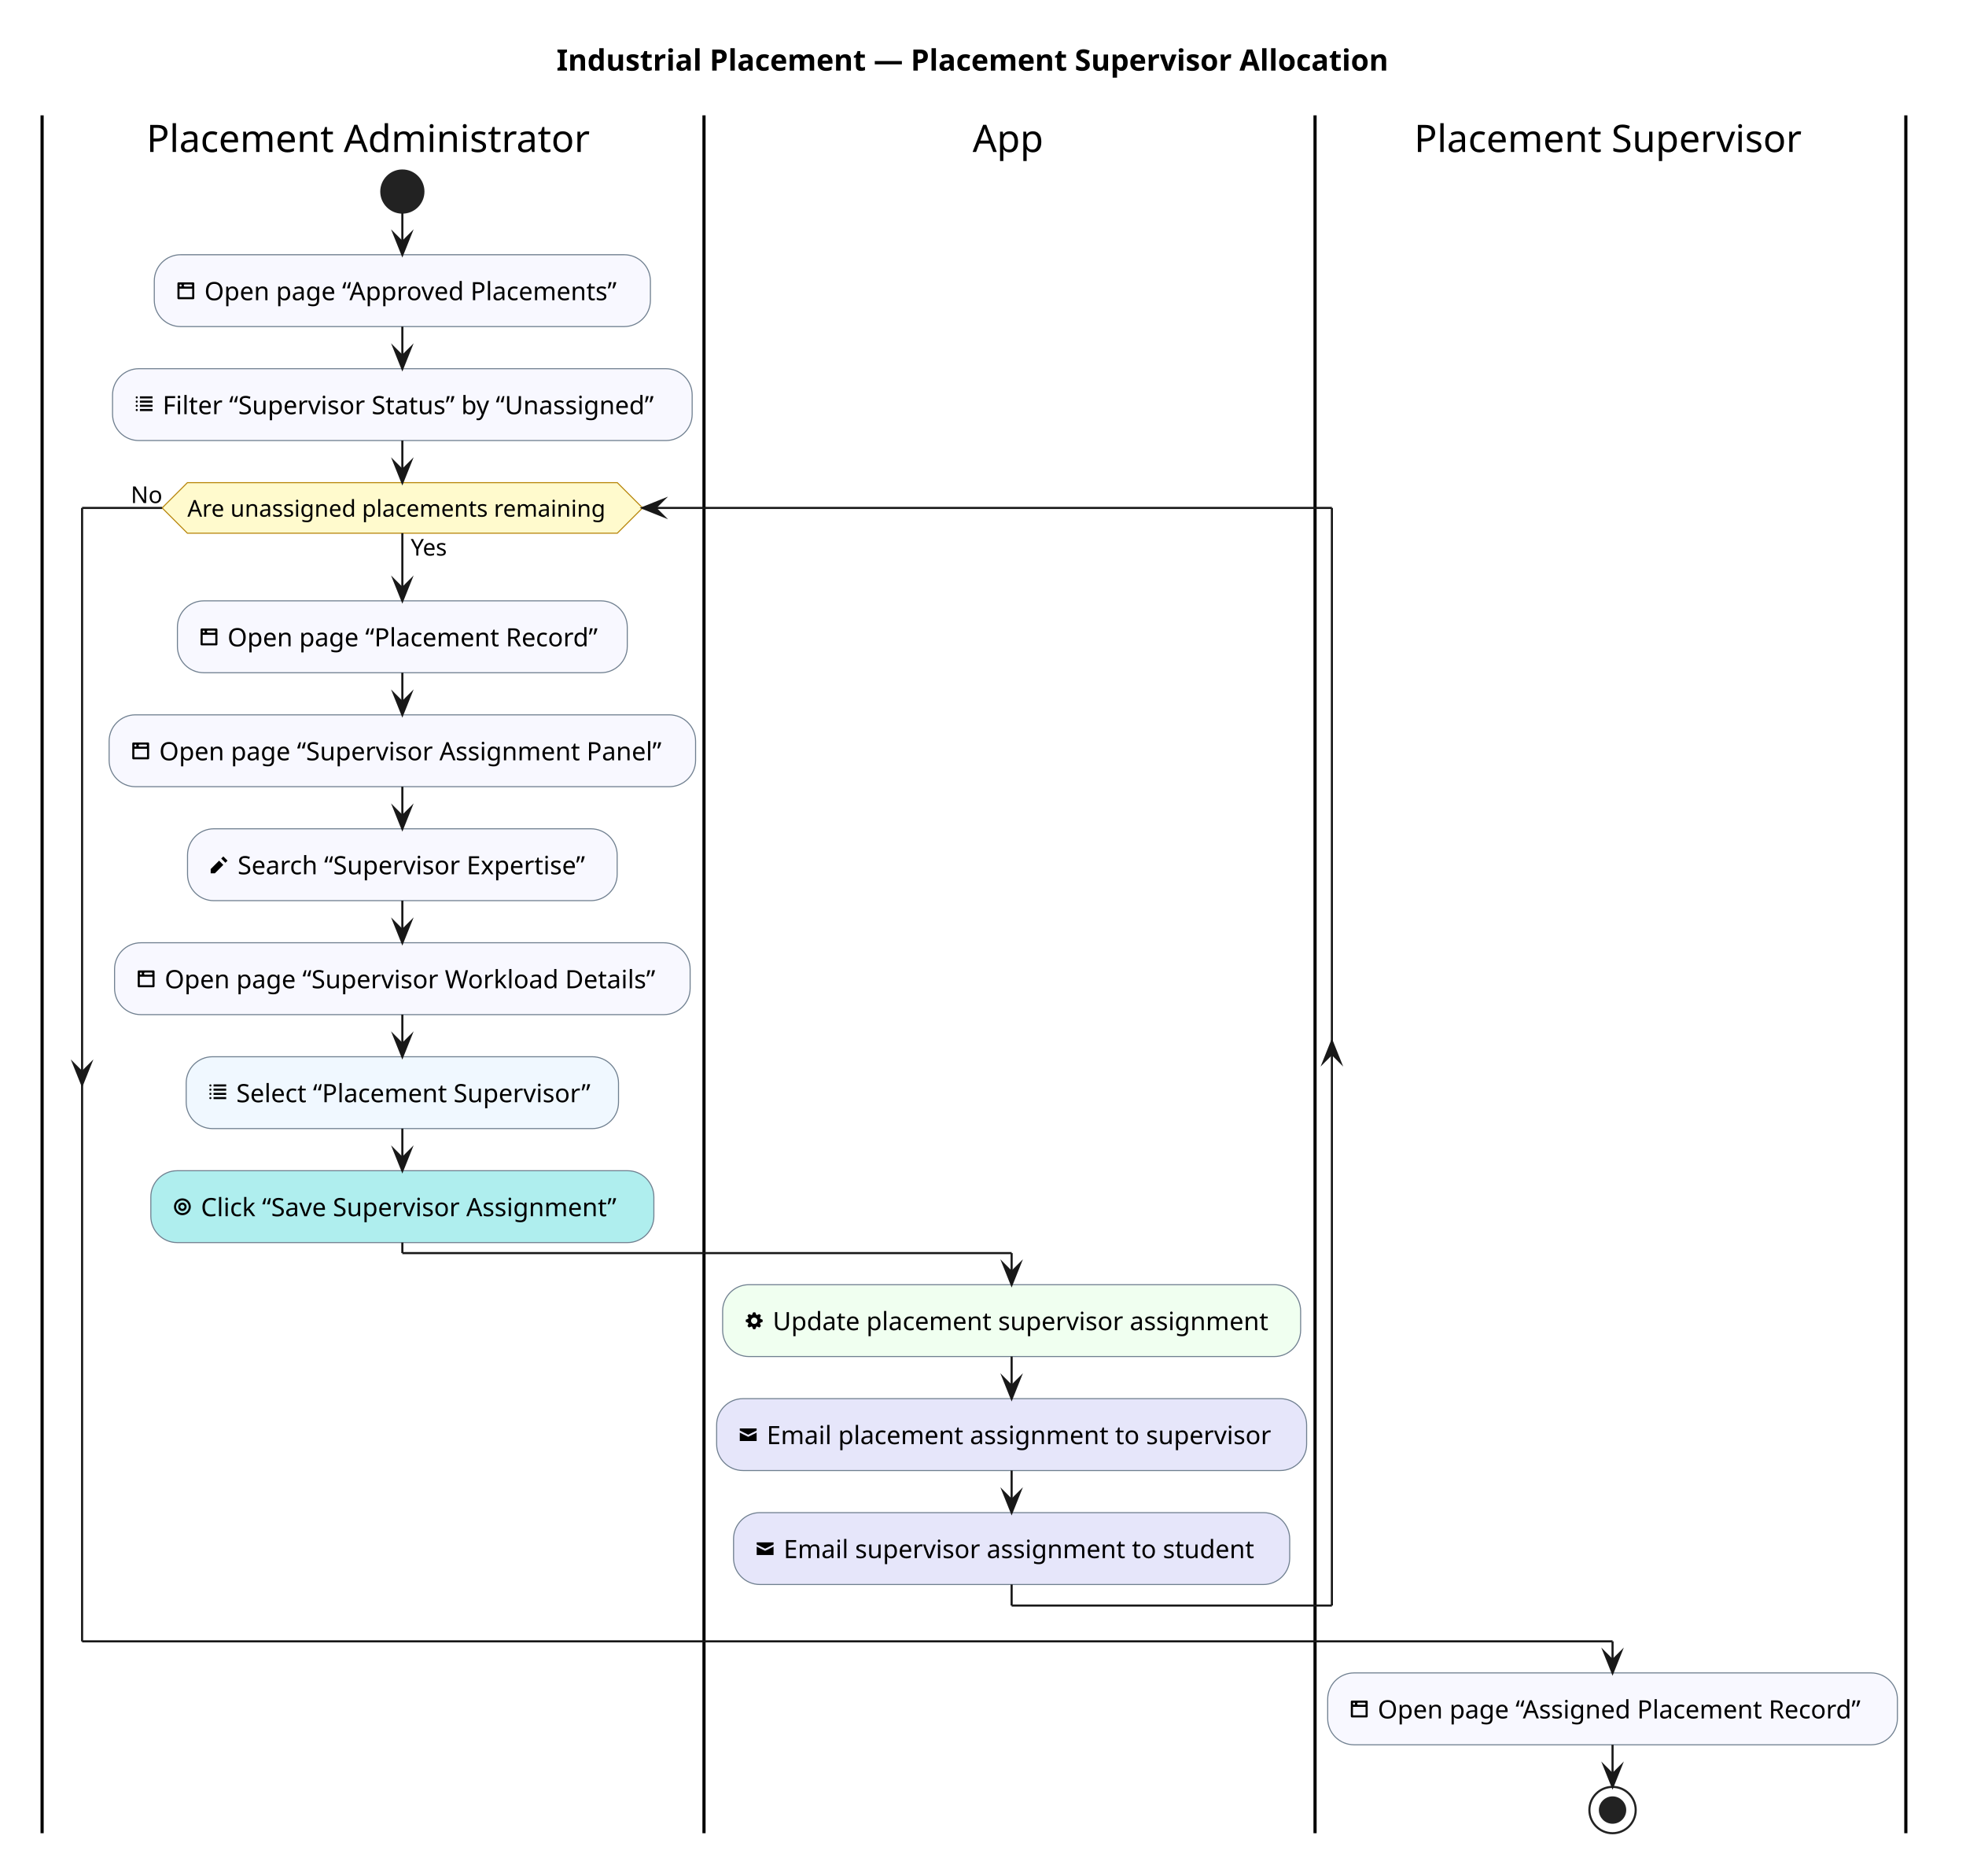
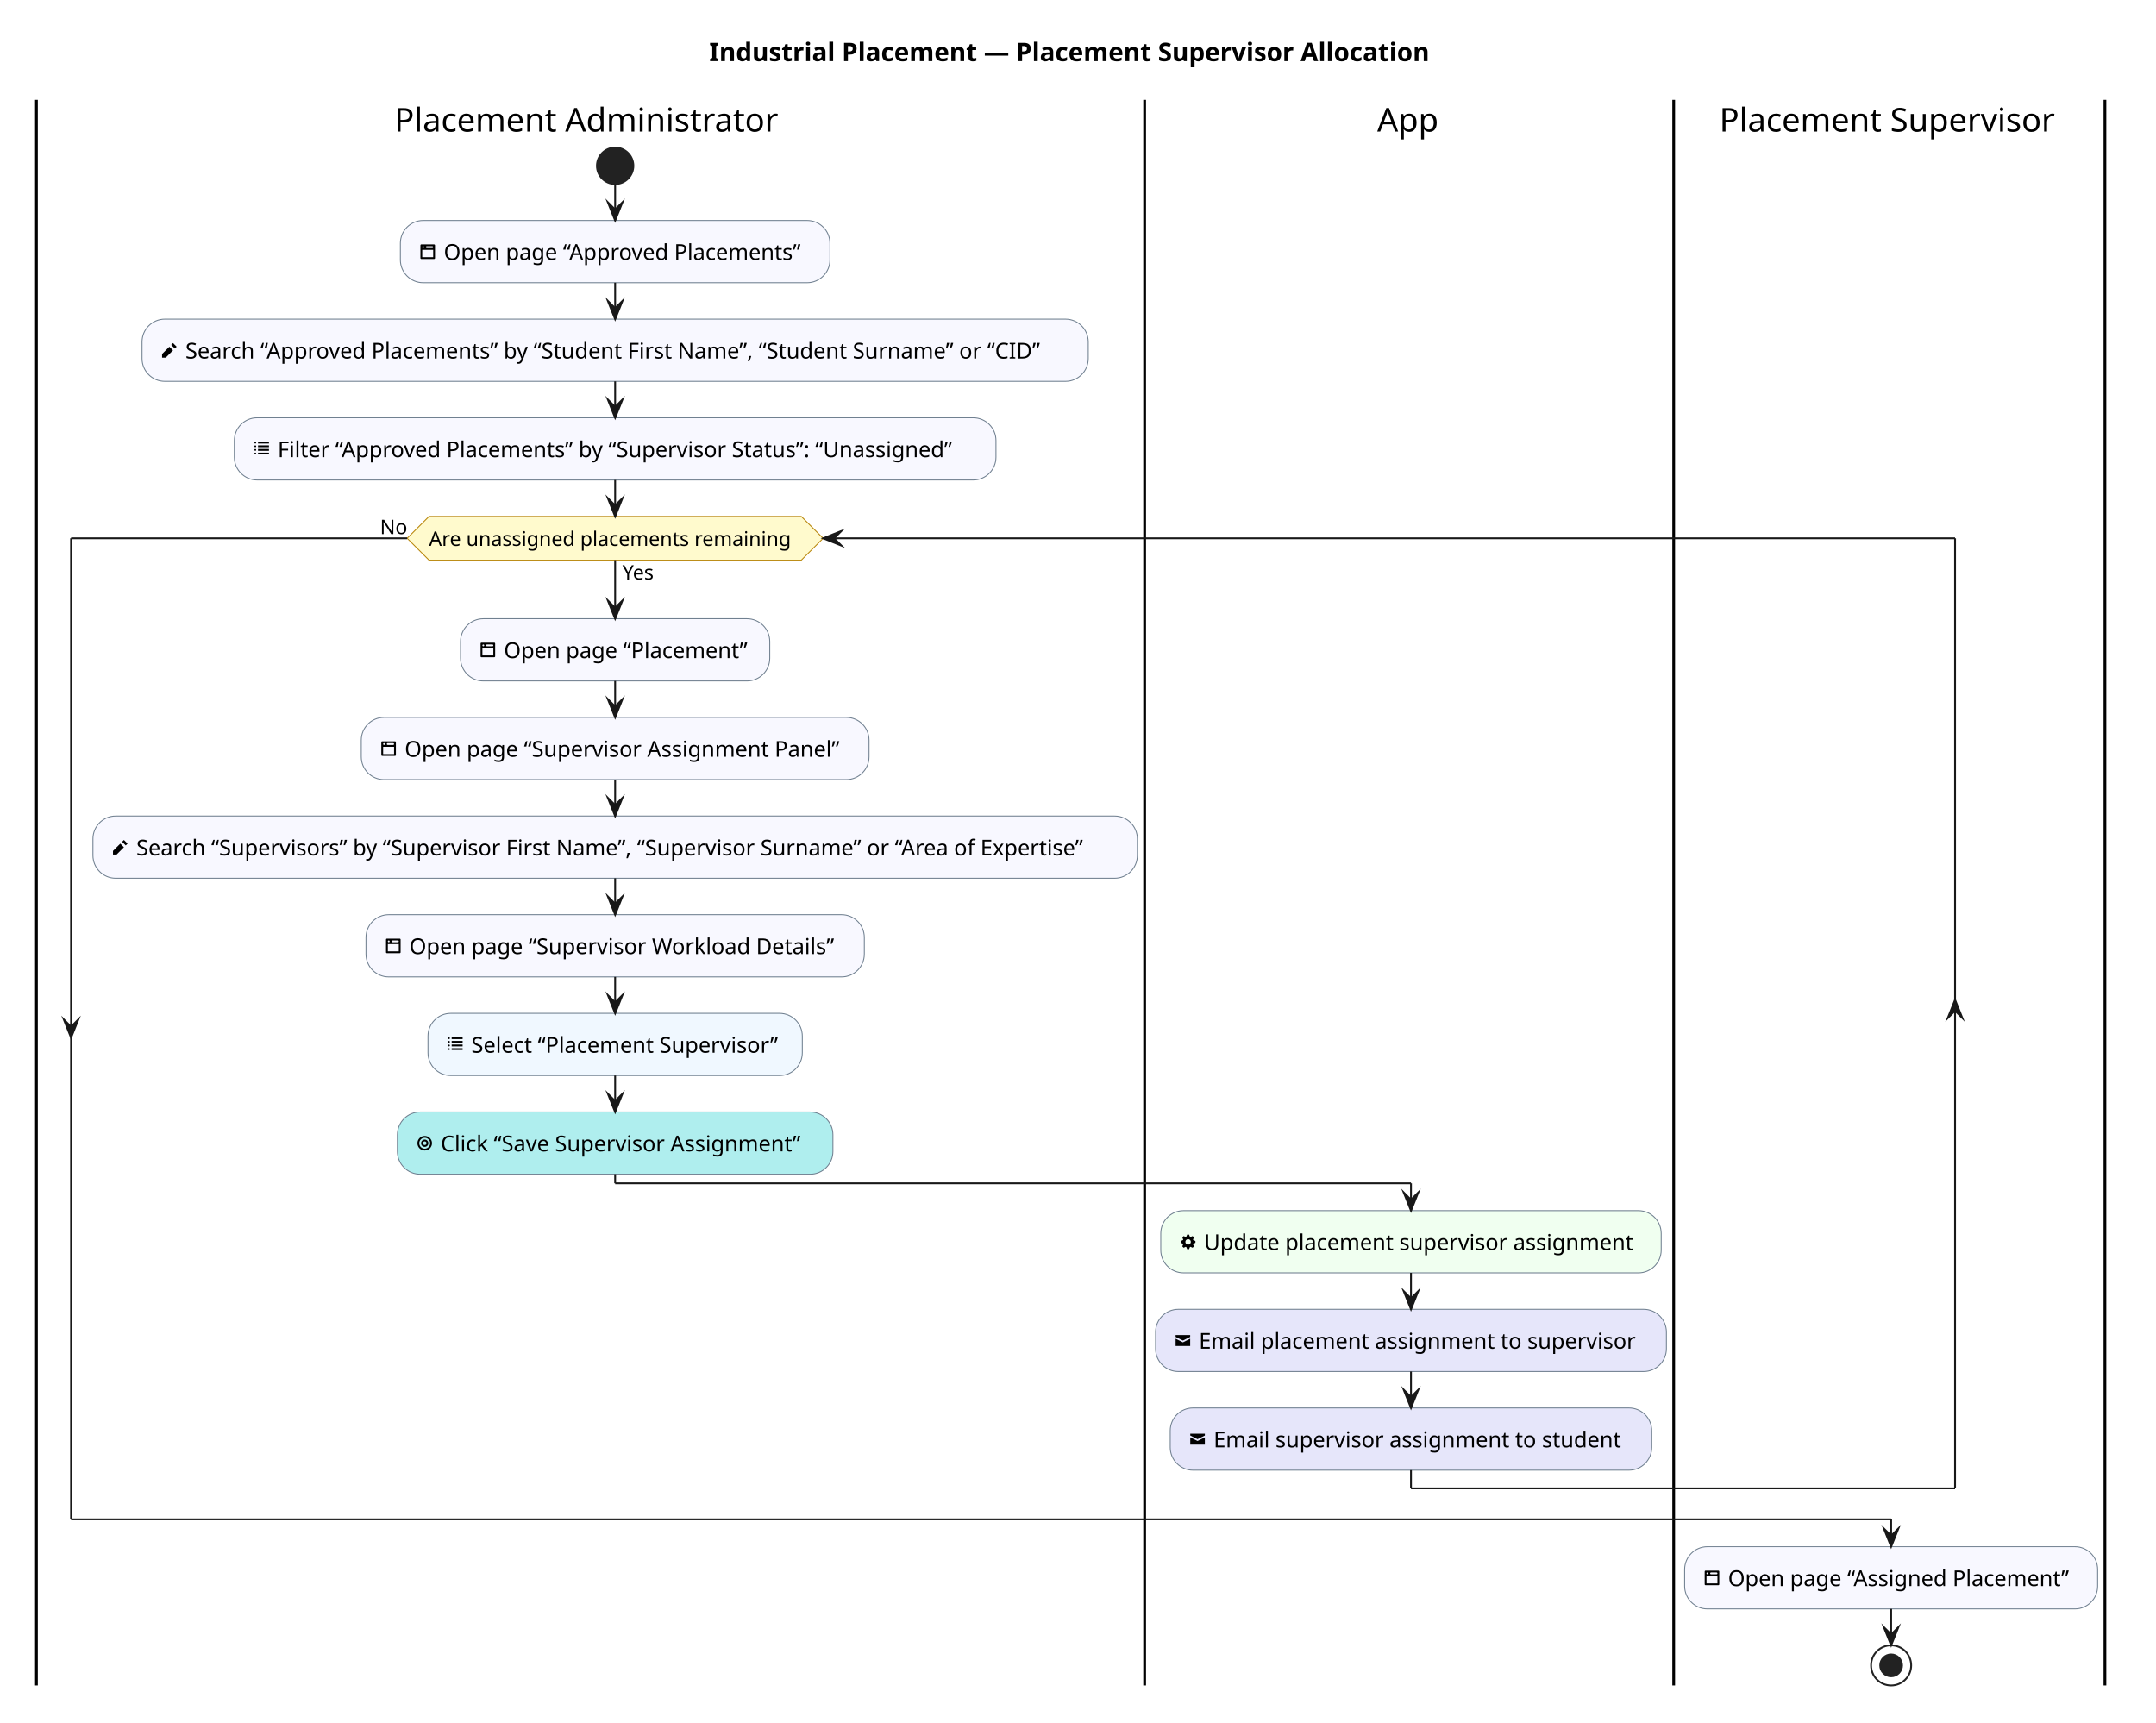
- <svg xmlns="http://www.w3.org/2000/svg" contentStyleType="text/css" data-diagram-type="ACTIVITY" height="891px" preserveAspectRatio="none" style="width:934px;height:891px;background:#FFFFFF;" version="1.1" viewBox="0 0 934 891" width="934px" zoomAndPan="magnify">
+ <svg xmlns="http://www.w3.org/2000/svg" contentStyleType="text/css" data-diagram-type="ACTIVITY" height="945px" preserveAspectRatio="none" style="width:1183px;height:945px;background:#FFFFFF;" version="1.1" viewBox="0 0 1183 945" width="1183px" zoomAndPan="magnify">
  <defs />
  <g>
    <g class="title" data-source-line="2">
-       <text fill="#000000" font-family="sans-serif" font-size="14" font-weight="700" lengthAdjust="spacing" textLength="403.525" x="264.37" y="33.535">Industrial Placement — Placement Supervisor Allocation</text>
+       <text fill="#000000" font-family="sans-serif" font-size="14" font-weight="700" lengthAdjust="spacing" textLength="403.525" x="389.149" y="33.535">Industrial Placement — Placement Supervisor Allocation</text>
    </g>
-     <rect fill="none" height="21.199" style="stroke:none;stroke-width:1;" width="887.265" x="20" y="54.785" />
-     <ellipse cx="191.148" cy="90.984" fill="#222222" rx="10" ry="10" style="stroke:#222222;stroke-width:1;" />
-     <rect fill="#F8F8FF" height="34.133" rx="12.5" ry="12.5" style="stroke:#708090;stroke-width:0.5;" width="235.699" x="73.298" y="120.984" />
-     <path d="M84.638,134.117 A0.5,0.5 0 0 0 84.298,134.617 L84.298,141.617 A0.5,0.5 0 0 0 84.798,142.117 L91.798,142.117 A0.5,0.5 0 0 0 92.298,141.617 L92.298,134.617 A0.5,0.5 0 0 0 91.798,134.117 L84.798,134.117 A0.5,0.5 0 0 0 84.708,134.117 A0.5,0.5 0 0 0 84.648,134.117 M85.798,135.117 C86.078,135.117 86.298,135.337 86.298,135.617 C86.298,135.897 86.078,136.117 85.798,136.117 C85.518,136.117 85.298,135.897 85.298,135.617 C85.298,135.337 85.518,135.117 85.798,135.117 M87.798,135.117 L90.798,135.117 C91.078,135.117 91.298,135.337 91.298,135.617 C91.298,135.897 91.078,136.117 90.798,136.117 L87.798,136.117 C87.518,136.117 87.298,135.897 87.298,135.617 C87.298,135.337 87.518,135.117 87.798,135.117 M85.298,137.117 L91.298,137.117 L91.298,141.117 L85.298,141.117 L85.298,137.117" fill="#000000" />
-     <text fill="#000000" font-family="sans-serif" font-size="12" lengthAdjust="spacing" textLength="201.902" x="97.095" y="142.586">Open page “Approved Placements”</text>
-     <rect fill="#F8F8FF" height="34.133" rx="12.5" ry="12.5" style="stroke:#708090;stroke-width:0.5;" width="275.367" x="53.464" y="175.117" />
-     <path d="M64.964,188.25 C64.684,188.25 64.464,188.47 64.464,188.75 C64.464,189.03 64.684,189.25 64.964,189.25 C65.244,189.25 65.464,189.03 65.464,188.75 C65.464,188.47 65.244,188.25 64.964,188.25 M66.464,188.25 L66.464,189.25 L72.464,189.25 L72.464,188.25 L66.464,188.25 M64.964,190.25 C64.684,190.25 64.464,190.47 64.464,190.75 C64.464,191.03 64.684,191.25 64.964,191.25 C65.244,191.25 65.464,191.03 65.464,190.75 C65.464,190.47 65.244,190.25 64.964,190.25 M66.464,190.25 L66.464,191.25 L72.464,191.25 L72.464,190.25 L66.464,190.25 M64.964,192.25 C64.684,192.25 64.464,192.47 64.464,192.75 C64.464,193.03 64.684,193.25 64.964,193.25 C65.244,193.25 65.464,193.03 65.464,192.75 C65.464,192.47 65.244,192.25 64.964,192.25 M66.464,192.25 L66.464,193.25 L72.464,193.25 L72.464,192.25 L66.464,192.25 M64.964,194.25 C64.684,194.25 64.464,194.47 64.464,194.75 C64.464,195.03 64.684,195.25 64.964,195.25 C65.244,195.25 65.464,195.03 65.464,194.75 C65.464,194.47 65.244,194.25 64.964,194.25 M66.464,194.25 L66.464,195.25 L72.464,195.25 L72.464,194.25 L66.464,194.25" fill="#000000" />
-     <text fill="#000000" font-family="sans-serif" font-size="12" lengthAdjust="spacing" textLength="241.57" x="77.261" y="196.719">Filter “Supervisor Status” by “Unassigned”</text>
-     <rect fill="#F8F8FF" height="34.133" rx="12.5" ry="12.5" style="stroke:#708090;stroke-width:0.5;" width="213.721" x="84.287" y="285.385" />
-     <path d="M95.627,298.518 A0.5,0.5 0 0 0 95.287,299.018 L95.287,306.018 A0.5,0.5 0 0 0 95.787,306.518 L102.787,306.518 A0.5,0.5 0 0 0 103.287,306.018 L103.287,299.018 A0.5,0.5 0 0 0 102.787,298.518 L95.787,298.518 A0.5,0.5 0 0 0 95.697,298.518 A0.5,0.5 0 0 0 95.637,298.518 M96.787,299.518 C97.067,299.518 97.287,299.738 97.287,300.018 C97.287,300.298 97.067,300.518 96.787,300.518 C96.507,300.518 96.287,300.298 96.287,300.018 C96.287,299.738 96.507,299.518 96.787,299.518 M98.787,299.518 L101.787,299.518 C102.067,299.518 102.287,299.738 102.287,300.018 C102.287,300.298 102.067,300.518 101.787,300.518 L98.787,300.518 C98.507,300.518 98.287,300.298 98.287,300.018 C98.287,299.738 98.507,299.518 98.787,299.518 M96.287,301.518 L102.287,301.518 L102.287,305.518 L96.287,305.518 L96.287,301.518" fill="#000000" />
-     <text fill="#000000" font-family="sans-serif" font-size="12" lengthAdjust="spacing" textLength="179.924" x="108.084" y="306.986">Open page “Placement Record”</text>
-     <rect fill="#F8F8FF" height="34.133" rx="12.5" ry="12.5" style="stroke:#708090;stroke-width:0.5;" width="278.613" x="51.841" y="339.518" />
-     <path d="M63.181,352.65 A0.5,0.5 0 0 0 62.841,353.15 L62.841,360.15 A0.5,0.5 0 0 0 63.341,360.65 L70.341,360.65 A0.5,0.5 0 0 0 70.841,360.15 L70.841,353.15 A0.5,0.5 0 0 0 70.341,352.65 L63.341,352.65 A0.5,0.5 0 0 0 63.251,352.65 A0.5,0.5 0 0 0 63.191,352.65 M64.341,353.65 C64.621,353.65 64.841,353.87 64.841,354.15 C64.841,354.43 64.621,354.65 64.341,354.65 C64.061,354.65 63.841,354.43 63.841,354.15 C63.841,353.87 64.061,353.65 64.341,353.65 M66.341,353.65 L69.341,353.65 C69.621,353.65 69.841,353.87 69.841,354.15 C69.841,354.43 69.621,354.65 69.341,354.65 L66.341,354.65 C66.061,354.65 65.841,354.43 65.841,354.15 C65.841,353.87 66.061,353.65 66.341,353.65 M63.841,355.65 L69.841,355.65 L69.841,359.65 L63.841,359.65 L63.841,355.65" fill="#000000" />
-     <text fill="#000000" font-family="sans-serif" font-size="12" lengthAdjust="spacing" textLength="244.816" x="75.638" y="361.119">Open page “Supervisor Assignment Panel”</text>
-     <rect fill="#F8F8FF" height="34.133" rx="12.5" ry="12.5" style="stroke:#708090;stroke-width:0.5;" width="204.117" x="89.089" y="393.65" />
-     <path d="M106.089,406.783 L105.089,407.783 L107.089,409.783 L108.089,408.783 L106.089,406.783 M104.089,408.783 L100.089,412.783 L100.089,414.783 L102.089,414.783 L106.089,410.783 L104.089,408.783" fill="#000000" />
-     <text fill="#000000" font-family="sans-serif" font-size="12" lengthAdjust="spacing" textLength="170.32" x="112.886" y="415.252">Search “Supervisor Expertise”</text>
-     <rect fill="#F8F8FF" height="34.133" rx="12.5" ry="12.5" style="stroke:#708090;stroke-width:0.5;" width="273.44" x="54.428" y="447.783" />
-     <path d="M65.768,460.916 A0.5,0.5 0 0 0 65.428,461.416 L65.428,468.416 A0.5,0.5 0 0 0 65.928,468.916 L72.928,468.916 A0.5,0.5 0 0 0 73.428,468.416 L73.428,461.416 A0.5,0.5 0 0 0 72.928,460.916 L65.928,460.916 A0.5,0.5 0 0 0 65.838,460.916 A0.5,0.5 0 0 0 65.778,460.916 M66.928,461.916 C67.208,461.916 67.428,462.136 67.428,462.416 C67.428,462.696 67.208,462.916 66.928,462.916 C66.648,462.916 66.428,462.696 66.428,462.416 C66.428,462.136 66.648,461.916 66.928,461.916 M68.928,461.916 L71.928,461.916 C72.208,461.916 72.428,462.136 72.428,462.416 C72.428,462.696 72.208,462.916 71.928,462.916 L68.928,462.916 C68.648,462.916 68.428,462.696 68.428,462.416 C68.428,462.136 68.648,461.916 68.928,461.916 M66.428,463.916 L72.428,463.916 L72.428,467.916 L66.428,467.916 L66.428,463.916" fill="#000000" />
-     <text fill="#000000" font-family="sans-serif" font-size="12" lengthAdjust="spacing" textLength="239.643" x="78.225" y="469.385">Open page “Supervisor Workload Details”</text>
-     <rect fill="#F0F8FF" height="34.133" rx="12.5" ry="12.5" style="stroke:#708090;stroke-width:0.5;" width="205.389" x="88.453" y="501.916" />
-     <path d="M99.953,515.049 C99.673,515.049 99.453,515.269 99.453,515.549 C99.453,515.829 99.673,516.049 99.953,516.049 C100.233,516.049 100.453,515.829 100.453,515.549 C100.453,515.269 100.233,515.049 99.953,515.049 M101.453,515.049 L101.453,516.049 L107.453,516.049 L107.453,515.049 L101.453,515.049 M99.953,517.049 C99.673,517.049 99.453,517.269 99.453,517.549 C99.453,517.829 99.673,518.049 99.953,518.049 C100.233,518.049 100.453,517.829 100.453,517.549 C100.453,517.269 100.233,517.049 99.953,517.049 M101.453,517.049 L101.453,518.049 L107.453,518.049 L107.453,517.049 L101.453,517.049 M99.953,519.049 C99.673,519.049 99.453,519.269 99.453,519.549 C99.453,519.829 99.673,520.049 99.953,520.049 C100.233,520.049 100.453,519.829 100.453,519.549 C100.453,519.269 100.233,519.049 99.953,519.049 M101.453,519.049 L101.453,520.049 L107.453,520.049 L107.453,519.049 L101.453,519.049 M99.953,521.049 C99.673,521.049 99.453,521.269 99.453,521.549 C99.453,521.829 99.673,522.049 99.953,522.049 C100.233,522.049 100.453,521.829 100.453,521.549 C100.453,521.269 100.233,521.049 99.953,521.049 M101.453,521.049 L101.453,522.049 L107.453,522.049 L107.453,521.049 L101.453,521.049" fill="#000000" />
-     <text fill="#000000" font-family="sans-serif" font-size="12" lengthAdjust="spacing" textLength="171.592" x="112.25" y="523.518">Select “Placement Supervisor”</text>
-     <rect fill="#AFEEEE" height="34.133" rx="12.5" ry="12.5" style="stroke:#708090;stroke-width:0.5;" width="238.986" x="71.654" y="556.049" />
-     <path d="M86.654,569.182 C84.454,569.182 82.654,570.982 82.654,573.182 C82.654,575.382 84.454,577.182 86.654,577.182 C88.854,577.182 90.654,575.382 90.654,573.182 C90.654,570.982 88.854,569.182 86.654,569.182 M86.654,570.182 C88.314,570.182 89.654,571.522 89.654,573.182 C89.654,574.842 88.314,576.182 86.654,576.182 C84.994,576.182 83.654,574.842 83.654,573.182 C83.654,571.522 84.994,570.182 86.654,570.182 M86.654,571.182 C85.554,571.182 84.654,572.082 84.654,573.182 C84.654,574.282 85.554,575.182 86.654,575.182 C87.754,575.182 88.654,574.282 88.654,573.182 C88.654,572.082 87.754,571.182 86.654,571.182 M86.654,572.182 C87.214,572.182 87.654,572.622 87.654,573.182 C87.654,573.742 87.214,574.182 86.654,574.182 C86.094,574.182 85.654,573.742 85.654,573.182 C85.654,572.622 86.094,572.182 86.654,572.182" fill="#000000" />
-     <text fill="#000000" font-family="sans-serif" font-size="12" lengthAdjust="spacing" textLength="205.19" x="95.451" y="577.65">Click “Save Supervisor Assignment”</text>
-     <polygon fill="#FFFACD" points="89.022,229.25,293.273,229.25,305.273,241.25,293.273,253.25,89.022,253.25,77.022,241.25,89.022,229.25" style="stroke:#B8860B;stroke-width:0.5;stroke-linejoin:miter;stroke-miterlimit:10;" />
-     <text fill="#000000" font-family="sans-serif" font-size="11" lengthAdjust="spacing" textLength="18.589" x="195.148" y="263.885">Yes</text>
-     <text fill="#000000" font-family="sans-serif" font-size="11" lengthAdjust="spacing" textLength="204.252" x="89.022" y="245.407">Are unassigned placements remaining</text>
-     <text fill="#000000" font-family="sans-serif" font-size="11" lengthAdjust="spacing" textLength="14.883" x="62.138" y="238.93">No</text>
-     <line style="stroke:#000000;stroke-width:1.5;" x1="20" x2="20" y1="54.785" y2="870.713" />
-     <rect fill="#F0FFF0" height="34.133" rx="12.5" ry="12.5" style="stroke:#708090;stroke-width:0.5;" width="274.588" x="343.308" y="610.182" />
-     <path d="M357.808,623.314 L357.308,624.505 C357.208,624.534 357.118,624.585 357.028,624.635 L355.838,624.135 L355.118,624.855 L355.618,626.044 C355.568,626.144 355.528,626.225 355.488,626.324 L354.298,626.824 L354.298,627.824 L355.488,628.324 C355.528,628.424 355.568,628.505 355.618,628.605 L355.118,629.794 L355.838,630.514 L357.028,630.014 C357.118,630.054 357.208,630.105 357.308,630.144 L357.808,631.335 L358.808,631.335 L359.308,630.144 C359.398,630.105 359.498,630.064 359.588,630.014 L360.778,630.514 L361.498,629.794 L360.998,628.605 C361.038,628.514 361.088,628.414 361.128,628.324 L362.318,627.824 L362.318,626.824 L361.128,626.324 C361.098,626.235 361.048,626.135 360.998,626.044 L361.498,624.855 L360.778,624.135 L359.588,624.635 C359.498,624.595 359.398,624.544 359.308,624.505 L358.808,623.314 L357.808,623.314 M358.308,625.814 C359.138,625.814 359.808,626.485 359.808,627.314 C359.808,628.144 359.138,628.814 358.308,628.814 C357.478,628.814 356.808,628.144 356.808,627.314 C356.808,626.485 357.478,625.814 358.308,625.814" fill="#000000" />
-     <text fill="#000000" font-family="sans-serif" font-size="12" lengthAdjust="spacing" textLength="240.791" x="367.104" y="631.783">Update placement supervisor assignment</text>
-     <rect fill="#E6E6FA" height="34.133" rx="12.5" ry="12.5" style="stroke:#708090;stroke-width:0.5;" width="280.295" x="340.454" y="664.314" />
-     <path d="M351.454,678.447 L351.454,679.447 L355.454,681.447 L359.454,679.447 L359.454,678.447 L351.454,678.447 M351.454,680.447 L351.454,684.447 L359.454,684.447 L359.454,680.447 L355.454,682.447 L351.454,680.447" fill="#000000" />
-     <text fill="#000000" font-family="sans-serif" font-size="12" lengthAdjust="spacing" textLength="246.498" x="364.251" y="685.916">Email placement assignment to supervisor</text>
-     <rect fill="#E6E6FA" height="34.133" rx="12.5" ry="12.5" style="stroke:#708090;stroke-width:0.5;" width="264.217" x="348.493" y="718.447" />
-     <path d="M359.493,732.58 L359.493,733.58 L363.493,735.58 L367.493,733.58 L367.493,732.58 L359.493,732.58 M359.493,734.58 L359.493,738.58 L367.493,738.58 L367.493,734.58 L363.493,736.58 L359.493,734.58" fill="#000000" />
-     <text fill="#000000" font-family="sans-serif" font-size="12" lengthAdjust="spacing" textLength="230.42" x="372.29" y="740.049">Email supervisor assignment to student</text>
-     <line style="stroke:#000000;stroke-width:1.5;" x1="334.454" x2="334.454" y1="54.785" y2="870.713" />
-     <rect fill="#F8F8FF" height="34.133" rx="12.5" ry="12.5" style="stroke:#708090;stroke-width:0.5;" width="270.668" x="630.749" y="794.58" />
-     <path d="M642.089,807.713 A0.5,0.5 0 0 0 641.749,808.213 L641.749,815.213 A0.5,0.5 0 0 0 642.249,815.713 L649.249,815.713 A0.5,0.5 0 0 0 649.749,815.213 L649.749,808.213 A0.5,0.5 0 0 0 649.249,807.713 L642.249,807.713 A0.5,0.5 0 0 0 642.159,807.713 A0.5,0.5 0 0 0 642.099,807.713 M643.249,808.713 C643.529,808.713 643.749,808.933 643.749,809.213 C643.749,809.493 643.529,809.713 643.249,809.713 C642.969,809.713 642.749,809.493 642.749,809.213 C642.749,808.933 642.969,808.713 643.249,808.713 M645.249,808.713 L648.249,808.713 C648.529,808.713 648.749,808.933 648.749,809.213 C648.749,809.493 648.529,809.713 648.249,809.713 L645.249,809.713 C644.969,809.713 644.749,809.493 644.749,809.213 C644.749,808.933 644.969,808.713 645.249,808.713 M642.749,810.713 L648.749,810.713 L648.749,814.713 L642.749,814.713 L642.749,810.713" fill="#000000" />
-     <text fill="#000000" font-family="sans-serif" font-size="12" lengthAdjust="spacing" textLength="236.871" x="654.546" y="816.182">Open page “Assigned Placement Record”</text>
-     <ellipse cx="766.083" cy="859.713" fill="none" rx="11" ry="11" style="stroke:#222222;stroke-width:1;" />
-     <ellipse cx="766.083" cy="859.713" fill="#222222" rx="6" ry="6" style="stroke:#222222;stroke-width:1;" />
-     <line style="stroke:#000000;stroke-width:1.5;" x1="624.749" x2="624.749" y1="54.785" y2="870.713" />
-     <line style="stroke:#000000;stroke-width:1.5;" x1="905.417" x2="905.417" y1="54.785" y2="870.713" />
-     <polygon fill="#181818" points="628.749,504.505,632.749,494.505,636.749,504.505,632.749,500.505" style="stroke:#181818;stroke-width:1;stroke-linejoin:miter;stroke-miterlimit:10;" />
-     <line style="stroke:#181818;stroke-width:1;" x1="191.148" x2="191.148" y1="100.984" y2="120.984" />
-     <polygon fill="#181818" points="187.148,110.984,191.148,120.984,195.148,110.984,191.148,114.984" style="stroke:#181818;stroke-width:1;stroke-linejoin:miter;stroke-miterlimit:10;" />
-     <line style="stroke:#181818;stroke-width:1;" x1="191.148" x2="191.148" y1="155.117" y2="175.117" />
-     <polygon fill="#181818" points="187.148,165.117,191.148,175.117,195.148,165.117,191.148,169.117" style="stroke:#181818;stroke-width:1;stroke-linejoin:miter;stroke-miterlimit:10;" />
-     <line style="stroke:#181818;stroke-width:1;" x1="191.148" x2="191.148" y1="319.518" y2="339.518" />
-     <polygon fill="#181818" points="187.148,329.518,191.148,339.518,195.148,329.518,191.148,333.518" style="stroke:#181818;stroke-width:1;stroke-linejoin:miter;stroke-miterlimit:10;" />
-     <line style="stroke:#181818;stroke-width:1;" x1="191.148" x2="191.148" y1="373.65" y2="393.65" />
-     <polygon fill="#181818" points="187.148,383.65,191.148,393.65,195.148,383.65,191.148,387.65" style="stroke:#181818;stroke-width:1;stroke-linejoin:miter;stroke-miterlimit:10;" />
-     <line style="stroke:#181818;stroke-width:1;" x1="191.148" x2="191.148" y1="427.783" y2="447.783" />
-     <polygon fill="#181818" points="187.148,437.783,191.148,447.783,195.148,437.783,191.148,441.783" style="stroke:#181818;stroke-width:1;stroke-linejoin:miter;stroke-miterlimit:10;" />
-     <line style="stroke:#181818;stroke-width:1;" x1="191.148" x2="191.148" y1="481.916" y2="501.916" />
-     <polygon fill="#181818" points="187.148,491.916,191.148,501.916,195.148,491.916,191.148,495.916" style="stroke:#181818;stroke-width:1;stroke-linejoin:miter;stroke-miterlimit:10;" />
-     <line style="stroke:#181818;stroke-width:1;" x1="191.148" x2="191.148" y1="536.049" y2="556.049" />
-     <polygon fill="#181818" points="187.148,546.049,191.148,556.049,195.148,546.049,191.148,550.049" style="stroke:#181818;stroke-width:1;stroke-linejoin:miter;stroke-miterlimit:10;" />
-     <line style="stroke:#181818;stroke-width:1;" x1="191.148" x2="191.148" y1="253.25" y2="285.385" />
-     <polygon fill="#181818" points="187.148,275.385,191.148,285.385,195.148,275.385,191.148,279.385" style="stroke:#181818;stroke-width:1;stroke-linejoin:miter;stroke-miterlimit:10;" />
-     <line style="stroke:#181818;stroke-width:1;" x1="77.022" x2="39" y1="241.25" y2="241.25" />
-     <polygon fill="#181818" points="35,505.255,39,515.255,43,505.255,39,509.255" style="stroke:#181818;stroke-width:1;stroke-linejoin:miter;stroke-miterlimit:10;" />
-     <line style="stroke:#181818;stroke-width:1;" x1="39" x2="39" y1="241.25" y2="779.58" />
-     <line style="stroke:#181818;stroke-width:1;" x1="39" x2="766.083" y1="779.58" y2="779.58" />
-     <line style="stroke:#181818;stroke-width:1;" x1="766.083" x2="766.083" y1="779.58" y2="794.58" />
-     <polygon fill="#181818" points="762.083,784.58,766.083,794.58,770.083,784.58,766.083,788.58" style="stroke:#181818;stroke-width:1;stroke-linejoin:miter;stroke-miterlimit:10;" />
-     <line style="stroke:#181818;stroke-width:1;" x1="191.148" x2="191.148" y1="209.25" y2="229.25" />
-     <polygon fill="#181818" points="187.148,219.25,191.148,229.25,195.148,219.25,191.148,223.25" style="stroke:#181818;stroke-width:1;stroke-linejoin:miter;stroke-miterlimit:10;" />
-     <line style="stroke:#181818;stroke-width:1;" x1="480.602" x2="480.602" y1="644.314" y2="664.314" />
-     <polygon fill="#181818" points="476.602,654.314,480.602,664.314,484.602,654.314,480.602,658.314" style="stroke:#181818;stroke-width:1;stroke-linejoin:miter;stroke-miterlimit:10;" />
-     <line style="stroke:#181818;stroke-width:1;" x1="480.602" x2="480.602" y1="698.447" y2="718.447" />
-     <polygon fill="#181818" points="476.602,708.447,480.602,718.447,484.602,708.447,480.602,712.447" style="stroke:#181818;stroke-width:1;stroke-linejoin:miter;stroke-miterlimit:10;" />
-     <line style="stroke:#181818;stroke-width:1;" x1="766.083" x2="766.083" y1="828.713" y2="848.713" />
-     <polygon fill="#181818" points="762.083,838.713,766.083,848.713,770.083,838.713,766.083,842.713" style="stroke:#181818;stroke-width:1;stroke-linejoin:miter;stroke-miterlimit:10;" />
-     <line style="stroke:#181818;stroke-width:1;" x1="191.148" x2="191.148" y1="590.182" y2="595.182" />
-     <line style="stroke:#181818;stroke-width:1;" x1="191.148" x2="480.602" y1="595.182" y2="595.182" />
-     <line style="stroke:#181818;stroke-width:1;" x1="480.602" x2="480.602" y1="595.182" y2="610.182" />
-     <polygon fill="#181818" points="476.602,600.182,480.602,610.182,484.602,600.182,480.602,604.182" style="stroke:#181818;stroke-width:1;stroke-linejoin:miter;stroke-miterlimit:10;" />
-     <line style="stroke:#181818;stroke-width:1;" x1="480.602" x2="480.602" y1="752.58" y2="762.58" />
-     <line style="stroke:#181818;stroke-width:1;" x1="480.602" x2="632.749" y1="762.58" y2="762.58" />
-     <line style="stroke:#181818;stroke-width:1;" x1="632.749" x2="632.749" y1="241.25" y2="762.58" />
-     <line style="stroke:#181818;stroke-width:1;" x1="632.749" x2="305.273" y1="241.25" y2="241.25" />
-     <polygon fill="#181818" points="315.273,237.25,305.273,241.25,315.273,245.25,311.273,241.25" style="stroke:#181818;stroke-width:1;stroke-linejoin:miter;stroke-miterlimit:10;" />
-     <text fill="#000000" font-family="sans-serif" font-size="18" lengthAdjust="spacing" textLength="215.27" x="69.592" y="72.188">Placement Administrator</text>
-     <text fill="#000000" font-family="sans-serif" font-size="18" lengthAdjust="spacing" textLength="35.077" x="462.063" y="72.188">App</text>
-     <text fill="#000000" font-family="sans-serif" font-size="18" lengthAdjust="spacing" textLength="186.477" x="671.844" y="72.188">Placement Supervisor</text>
+     <rect fill="none" height="21.199" style="stroke:none;stroke-width:1;" width="1136.824" x="20" y="54.785" />
+     <ellipse cx="337.532" cy="90.984" fill="#222222" rx="10" ry="10" style="stroke:#222222;stroke-width:1;" />
+     <rect fill="#F8F8FF" height="34.133" rx="12.5" ry="12.5" style="stroke:#708090;stroke-width:0.5;" width="235.699" x="219.683" y="120.984" />
+     <path d="M231.023,134.117 A0.5,0.5 0 0 0 230.683,134.617 L230.683,141.617 A0.5,0.5 0 0 0 231.183,142.117 L238.183,142.117 A0.5,0.5 0 0 0 238.683,141.617 L238.683,134.617 A0.5,0.5 0 0 0 238.183,134.117 L231.183,134.117 A0.5,0.5 0 0 0 231.093,134.117 A0.5,0.5 0 0 0 231.033,134.117 M232.183,135.117 C232.463,135.117 232.683,135.337 232.683,135.617 C232.683,135.897 232.463,136.117 232.183,136.117 C231.903,136.117 231.683,135.897 231.683,135.617 C231.683,135.337 231.903,135.117 232.183,135.117 M234.183,135.117 L237.183,135.117 C237.463,135.117 237.683,135.337 237.683,135.617 C237.683,135.897 237.463,136.117 237.183,136.117 L234.183,136.117 C233.903,136.117 233.683,135.897 233.683,135.617 C233.683,135.337 233.903,135.117 234.183,135.117 M231.683,137.117 L237.683,137.117 L237.683,141.117 L231.683,141.117 L231.683,137.117" fill="#000000" />
+     <text fill="#000000" font-family="sans-serif" font-size="12" lengthAdjust="spacing" textLength="201.902" x="243.48" y="142.586">Open page “Approved Placements”</text>
+     <rect fill="#F8F8FF" height="34.133" rx="12.5" ry="12.5" style="stroke:#708090;stroke-width:0.5;" width="519.193" x="77.936" y="175.117" />
+     <path d="M94.936,188.25 L93.936,189.25 L95.936,191.25 L96.936,190.25 L94.936,188.25 M92.936,190.25 L88.936,194.25 L88.936,196.25 L90.936,196.25 L94.936,192.25 L92.936,190.25" fill="#000000" />
+     <text fill="#000000" font-family="sans-serif" font-size="12" lengthAdjust="spacing" textLength="485.397" x="101.732" y="196.719">Search “Approved Placements” by “Student First Name”, “Student Surname” or “CID”</text>
+     <rect fill="#F8F8FF" height="34.133" rx="12.5" ry="12.5" style="stroke:#708090;stroke-width:0.5;" width="417.914" x="128.575" y="229.25" />
+     <path d="M140.075,242.383 C139.795,242.383 139.575,242.603 139.575,242.883 C139.575,243.163 139.795,243.383 140.075,243.383 C140.355,243.383 140.575,243.163 140.575,242.883 C140.575,242.603 140.355,242.383 140.075,242.383 M141.575,242.383 L141.575,243.383 L147.575,243.383 L147.575,242.383 L141.575,242.383 M140.075,244.383 C139.795,244.383 139.575,244.603 139.575,244.883 C139.575,245.163 139.795,245.383 140.075,245.383 C140.355,245.383 140.575,245.163 140.575,244.883 C140.575,244.603 140.355,244.383 140.075,244.383 M141.575,244.383 L141.575,245.383 L147.575,245.383 L147.575,244.383 L141.575,244.383 M140.075,246.383 C139.795,246.383 139.575,246.603 139.575,246.883 C139.575,247.163 139.795,247.383 140.075,247.383 C140.355,247.383 140.575,247.163 140.575,246.883 C140.575,246.603 140.355,246.383 140.075,246.383 M141.575,246.383 L141.575,247.383 L147.575,247.383 L147.575,246.383 L141.575,246.383 M140.075,248.383 C139.795,248.383 139.575,248.603 139.575,248.883 C139.575,249.163 139.795,249.383 140.075,249.383 C140.355,249.383 140.575,249.163 140.575,248.883 C140.575,248.603 140.355,248.383 140.075,248.383 M141.575,248.383 L141.575,249.383 L147.575,249.383 L147.575,248.383 L141.575,248.383" fill="#000000" />
+     <text fill="#000000" font-family="sans-serif" font-size="12" lengthAdjust="spacing" textLength="384.117" x="152.372" y="250.852">Filter “Approved Placements” by “Supervisor Status”: “Unassigned”</text>
+     <rect fill="#F8F8FF" height="34.133" rx="12.5" ry="12.5" style="stroke:#708090;stroke-width:0.5;" width="169.67" x="252.697" y="339.518" />
+     <path d="M264.037,352.65 A0.5,0.5 0 0 0 263.697,353.15 L263.697,360.15 A0.5,0.5 0 0 0 264.197,360.65 L271.197,360.65 A0.5,0.5 0 0 0 271.697,360.15 L271.697,353.15 A0.5,0.5 0 0 0 271.197,352.65 L264.197,352.65 A0.5,0.5 0 0 0 264.107,352.65 A0.5,0.5 0 0 0 264.047,352.65 M265.197,353.65 C265.477,353.65 265.697,353.87 265.697,354.15 C265.697,354.43 265.477,354.65 265.197,354.65 C264.917,354.65 264.697,354.43 264.697,354.15 C264.697,353.87 264.917,353.65 265.197,353.65 M267.197,353.65 L270.197,353.65 C270.477,353.65 270.697,353.87 270.697,354.15 C270.697,354.43 270.477,354.65 270.197,354.65 L267.197,354.65 C266.917,354.65 266.697,354.43 266.697,354.15 C266.697,353.87 266.917,353.65 267.197,353.65 M264.697,355.65 L270.697,355.65 L270.697,359.65 L264.697,359.65 L264.697,355.65" fill="#000000" />
+     <text fill="#000000" font-family="sans-serif" font-size="12" lengthAdjust="spacing" textLength="135.873" x="276.494" y="361.119">Open page “Placement”</text>
+     <rect fill="#F8F8FF" height="34.133" rx="12.5" ry="12.5" style="stroke:#708090;stroke-width:0.5;" width="278.613" x="198.226" y="393.65" />
+     <path d="M209.566,406.783 A0.5,0.5 0 0 0 209.226,407.283 L209.226,414.283 A0.5,0.5 0 0 0 209.726,414.783 L216.726,414.783 A0.5,0.5 0 0 0 217.226,414.283 L217.226,407.283 A0.5,0.5 0 0 0 216.726,406.783 L209.726,406.783 A0.5,0.5 0 0 0 209.636,406.783 A0.5,0.5 0 0 0 209.576,406.783 M210.726,407.783 C211.006,407.783 211.226,408.003 211.226,408.283 C211.226,408.563 211.006,408.783 210.726,408.783 C210.446,408.783 210.226,408.563 210.226,408.283 C210.226,408.003 210.446,407.783 210.726,407.783 M212.726,407.783 L215.726,407.783 C216.006,407.783 216.226,408.003 216.226,408.283 C216.226,408.563 216.006,408.783 215.726,408.783 L212.726,408.783 C212.446,408.783 212.226,408.563 212.226,408.283 C212.226,408.003 212.446,407.783 212.726,407.783 M210.226,409.783 L216.226,409.783 L216.226,413.783 L210.226,413.783 L210.226,409.783" fill="#000000" />
+     <text fill="#000000" font-family="sans-serif" font-size="12" lengthAdjust="spacing" textLength="244.816" x="222.023" y="415.252">Open page “Supervisor Assignment Panel”</text>
+     <rect fill="#F8F8FF" height="34.133" rx="12.5" ry="12.5" style="stroke:#708090;stroke-width:0.5;" width="573.064" x="51" y="447.783" />
+     <path d="M68,460.916 L67,461.916 L69,463.916 L70,462.916 L68,460.916 M66,462.916 L62,466.916 L62,468.916 L64,468.916 L68,464.916 L66,462.916" fill="#000000" />
+     <text fill="#000000" font-family="sans-serif" font-size="12" lengthAdjust="spacing" textLength="539.268" x="74.797" y="469.385">Search “Supervisors” by “Supervisor First Name”, “Supervisor Surname” or “Area of Expertise”</text>
+     <rect fill="#F8F8FF" height="34.133" rx="12.5" ry="12.5" style="stroke:#708090;stroke-width:0.5;" width="273.44" x="200.812" y="501.916" />
+     <path d="M212.153,515.049 A0.5,0.5 0 0 0 211.812,515.549 L211.812,522.549 A0.5,0.5 0 0 0 212.312,523.049 L219.312,523.049 A0.5,0.5 0 0 0 219.812,522.549 L219.812,515.549 A0.5,0.5 0 0 0 219.312,515.049 L212.312,515.049 A0.5,0.5 0 0 0 212.222,515.049 A0.5,0.5 0 0 0 212.162,515.049 M213.312,516.049 C213.593,516.049 213.812,516.269 213.812,516.549 C213.812,516.829 213.593,517.049 213.312,517.049 C213.032,517.049 212.812,516.829 212.812,516.549 C212.812,516.269 213.032,516.049 213.312,516.049 M215.312,516.049 L218.312,516.049 C218.593,516.049 218.812,516.269 218.812,516.549 C218.812,516.829 218.593,517.049 218.312,517.049 L215.312,517.049 C215.032,517.049 214.812,516.829 214.812,516.549 C214.812,516.269 215.032,516.049 215.312,516.049 M212.812,518.049 L218.812,518.049 L218.812,522.049 L212.812,522.049 L212.812,518.049" fill="#000000" />
+     <text fill="#000000" font-family="sans-serif" font-size="12" lengthAdjust="spacing" textLength="239.643" x="224.609" y="523.518">Open page “Supervisor Workload Details”</text>
+     <rect fill="#F0F8FF" height="34.133" rx="12.5" ry="12.5" style="stroke:#708090;stroke-width:0.5;" width="205.389" x="234.838" y="556.049" />
+     <path d="M246.338,569.182 C246.058,569.182 245.838,569.402 245.838,569.682 C245.838,569.962 246.058,570.182 246.338,570.182 C246.618,570.182 246.838,569.962 246.838,569.682 C246.838,569.402 246.618,569.182 246.338,569.182 M247.838,569.182 L247.838,570.182 L253.838,570.182 L253.838,569.182 L247.838,569.182 M246.338,571.182 C246.058,571.182 245.838,571.402 245.838,571.682 C245.838,571.962 246.058,572.182 246.338,572.182 C246.618,572.182 246.838,571.962 246.838,571.682 C246.838,571.402 246.618,571.182 246.338,571.182 M247.838,571.182 L247.838,572.182 L253.838,572.182 L253.838,571.182 L247.838,571.182 M246.338,573.182 C246.058,573.182 245.838,573.402 245.838,573.682 C245.838,573.962 246.058,574.182 246.338,574.182 C246.618,574.182 246.838,573.962 246.838,573.682 C246.838,573.402 246.618,573.182 246.338,573.182 M247.838,573.182 L247.838,574.182 L253.838,574.182 L253.838,573.182 L247.838,573.182 M246.338,575.182 C246.058,575.182 245.838,575.402 245.838,575.682 C245.838,575.962 246.058,576.182 246.338,576.182 C246.618,576.182 246.838,575.962 246.838,575.682 C246.838,575.402 246.618,575.182 246.338,575.182 M247.838,575.182 L247.838,576.182 L253.838,576.182 L253.838,575.182 L247.838,575.182" fill="#000000" />
+     <text fill="#000000" font-family="sans-serif" font-size="12" lengthAdjust="spacing" textLength="171.592" x="258.635" y="577.65">Select “Placement Supervisor”</text>
+     <rect fill="#AFEEEE" height="34.133" rx="12.5" ry="12.5" style="stroke:#708090;stroke-width:0.5;" width="238.986" x="218.039" y="610.182" />
+     <path d="M233.039,623.314 C230.839,623.314 229.039,625.115 229.039,627.314 C229.039,629.514 230.839,631.314 233.039,631.314 C235.239,631.314 237.039,629.514 237.039,627.314 C237.039,625.115 235.239,623.314 233.039,623.314 M233.039,624.314 C234.699,624.314 236.039,625.654 236.039,627.314 C236.039,628.975 234.699,630.314 233.039,630.314 C231.379,630.314 230.039,628.975 230.039,627.314 C230.039,625.654 231.379,624.314 233.039,624.314 M233.039,625.314 C231.939,625.314 231.039,626.215 231.039,627.314 C231.039,628.414 231.939,629.314 233.039,629.314 C234.139,629.314 235.039,628.414 235.039,627.314 C235.039,626.215 234.139,625.314 233.039,625.314 M233.039,626.314 C233.599,626.314 234.039,626.755 234.039,627.314 C234.039,627.875 233.599,628.314 233.039,628.314 C232.479,628.314 232.039,627.875 232.039,627.314 C232.039,626.755 232.479,626.314 233.039,626.314" fill="#000000" />
+     <text fill="#000000" font-family="sans-serif" font-size="12" lengthAdjust="spacing" textLength="205.19" x="241.836" y="631.783">Click “Save Supervisor Assignment”</text>
+     <polygon fill="#FFFACD" points="235.406,283.383,439.658,283.383,451.658,295.383,439.658,307.383,235.406,307.383,223.406,295.383,235.406,283.383" style="stroke:#B8860B;stroke-width:0.5;stroke-linejoin:miter;stroke-miterlimit:10;" />
+     <text fill="#000000" font-family="sans-serif" font-size="11" lengthAdjust="spacing" textLength="18.589" x="341.532" y="318.018">Yes</text>
+     <text fill="#000000" font-family="sans-serif" font-size="11" lengthAdjust="spacing" textLength="204.252" x="235.406" y="299.54">Are unassigned placements remaining</text>
+     <text fill="#000000" font-family="sans-serif" font-size="11" lengthAdjust="spacing" textLength="14.883" x="208.523" y="293.062">No</text>
+     <line style="stroke:#000000;stroke-width:1.5;" x1="20" x2="20" y1="54.785" y2="924.846" />
+     <rect fill="#F0FFF0" height="34.133" rx="12.5" ry="12.5" style="stroke:#708090;stroke-width:0.5;" width="274.588" x="636.918" y="664.314" />
+     <path d="M651.418,677.447 L650.918,678.637 C650.818,678.667 650.728,678.717 650.638,678.767 L649.448,678.267 L648.728,678.987 L649.228,680.177 C649.178,680.277 649.138,680.357 649.098,680.457 L647.908,680.957 L647.908,681.957 L649.098,682.457 C649.138,682.557 649.178,682.637 649.228,682.737 L648.728,683.927 L649.448,684.647 L650.638,684.147 C650.728,684.187 650.818,684.237 650.918,684.277 L651.418,685.467 L652.418,685.467 L652.918,684.277 C653.008,684.237 653.108,684.197 653.198,684.147 L654.388,684.647 L655.108,683.927 L654.608,682.737 C654.648,682.647 654.698,682.547 654.738,682.457 L655.928,681.957 L655.928,680.957 L654.738,680.457 C654.708,680.367 654.658,680.267 654.608,680.177 L655.108,678.987 L654.388,678.267 L653.198,678.767 C653.108,678.727 653.008,678.677 652.918,678.637 L652.418,677.447 L651.418,677.447 M651.918,679.947 C652.748,679.947 653.418,680.617 653.418,681.447 C653.418,682.277 652.748,682.947 651.918,682.947 C651.088,682.947 650.418,682.277 650.418,681.447 C650.418,680.617 651.088,679.947 651.918,679.947" fill="#000000" />
+     <text fill="#000000" font-family="sans-serif" font-size="12" lengthAdjust="spacing" textLength="240.791" x="660.715" y="685.916">Update placement supervisor assignment</text>
+     <rect fill="#E6E6FA" height="34.133" rx="12.5" ry="12.5" style="stroke:#708090;stroke-width:0.5;" width="280.295" x="634.064" y="718.447" />
+     <path d="M645.064,732.58 L645.064,733.58 L649.064,735.58 L653.064,733.58 L653.064,732.58 L645.064,732.58 M645.064,734.58 L645.064,738.58 L653.064,738.58 L653.064,734.58 L649.064,736.58 L645.064,734.58" fill="#000000" />
+     <text fill="#000000" font-family="sans-serif" font-size="12" lengthAdjust="spacing" textLength="246.498" x="657.861" y="740.049">Email placement assignment to supervisor</text>
+     <rect fill="#E6E6FA" height="34.133" rx="12.5" ry="12.5" style="stroke:#708090;stroke-width:0.5;" width="264.217" x="642.104" y="772.58" />
+     <path d="M653.104,786.713 L653.104,787.713 L657.104,789.713 L661.104,787.713 L661.104,786.713 L653.104,786.713 M653.104,788.713 L653.104,792.713 L661.104,792.713 L661.104,788.713 L657.104,790.713 L653.104,788.713" fill="#000000" />
+     <text fill="#000000" font-family="sans-serif" font-size="12" lengthAdjust="spacing" textLength="230.42" x="665.9" y="794.182">Email supervisor assignment to student</text>
+     <line style="stroke:#000000;stroke-width:1.5;" x1="628.064" x2="628.064" y1="54.785" y2="924.846" />
+     <rect fill="#F8F8FF" height="34.133" rx="12.5" ry="12.5" style="stroke:#708090;stroke-width:0.5;" width="226.617" x="924.359" y="848.713" />
+     <path d="M935.699,861.846 A0.5,0.5 0 0 0 935.359,862.346 L935.359,869.346 A0.5,0.5 0 0 0 935.859,869.846 L942.859,869.846 A0.5,0.5 0 0 0 943.359,869.346 L943.359,862.346 A0.5,0.5 0 0 0 942.859,861.846 L935.859,861.846 A0.5,0.5 0 0 0 935.769,861.846 A0.5,0.5 0 0 0 935.709,861.846 M936.859,862.846 C937.139,862.846 937.359,863.066 937.359,863.346 C937.359,863.626 937.139,863.846 936.859,863.846 C936.579,863.846 936.359,863.626 936.359,863.346 C936.359,863.066 936.579,862.846 936.859,862.846 M938.859,862.846 L941.859,862.846 C942.139,862.846 942.359,863.066 942.359,863.346 C942.359,863.626 942.139,863.846 941.859,863.846 L938.859,863.846 C938.579,863.846 938.359,863.626 938.359,863.346 C938.359,863.066 938.579,862.846 938.859,862.846 M936.359,864.846 L942.359,864.846 L942.359,868.846 L936.359,868.846 L936.359,864.846" fill="#000000" />
+     <text fill="#000000" font-family="sans-serif" font-size="12" lengthAdjust="spacing" textLength="192.82" x="948.156" y="870.314">Open page “Assigned Placement”</text>
+     <ellipse cx="1037.668" cy="913.846" fill="none" rx="11" ry="11" style="stroke:#222222;stroke-width:1;" />
+     <ellipse cx="1037.668" cy="913.846" fill="#222222" rx="6" ry="6" style="stroke:#222222;stroke-width:1;" />
+     <line style="stroke:#000000;stroke-width:1.5;" x1="918.359" x2="918.359" y1="54.785" y2="924.846" />
+     <line style="stroke:#000000;stroke-width:1.5;" x1="1154.977" x2="1154.977" y1="54.785" y2="924.846" />
+     <polygon fill="#181818" points="1068.744,558.638,1072.744,548.638,1076.744,558.638,1072.744,554.638" style="stroke:#181818;stroke-width:1;stroke-linejoin:miter;stroke-miterlimit:10;" />
+     <line style="stroke:#181818;stroke-width:1;" x1="337.532" x2="337.532" y1="100.984" y2="120.984" />
+     <polygon fill="#181818" points="333.532,110.984,337.532,120.984,341.532,110.984,337.532,114.984" style="stroke:#181818;stroke-width:1;stroke-linejoin:miter;stroke-miterlimit:10;" />
+     <line style="stroke:#181818;stroke-width:1;" x1="337.532" x2="337.532" y1="155.117" y2="175.117" />
+     <polygon fill="#181818" points="333.532,165.117,337.532,175.117,341.532,165.117,337.532,169.117" style="stroke:#181818;stroke-width:1;stroke-linejoin:miter;stroke-miterlimit:10;" />
+     <line style="stroke:#181818;stroke-width:1;" x1="337.532" x2="337.532" y1="209.25" y2="229.25" />
+     <polygon fill="#181818" points="333.532,219.25,337.532,229.25,341.532,219.25,337.532,223.25" style="stroke:#181818;stroke-width:1;stroke-linejoin:miter;stroke-miterlimit:10;" />
+     <line style="stroke:#181818;stroke-width:1;" x1="337.532" x2="337.532" y1="373.65" y2="393.65" />
+     <polygon fill="#181818" points="333.532,383.65,337.532,393.65,341.532,383.65,337.532,387.65" style="stroke:#181818;stroke-width:1;stroke-linejoin:miter;stroke-miterlimit:10;" />
+     <line style="stroke:#181818;stroke-width:1;" x1="337.532" x2="337.532" y1="427.783" y2="447.783" />
+     <polygon fill="#181818" points="333.532,437.783,337.532,447.783,341.532,437.783,337.532,441.783" style="stroke:#181818;stroke-width:1;stroke-linejoin:miter;stroke-miterlimit:10;" />
+     <line style="stroke:#181818;stroke-width:1;" x1="337.532" x2="337.532" y1="481.916" y2="501.916" />
+     <polygon fill="#181818" points="333.532,491.916,337.532,501.916,341.532,491.916,337.532,495.916" style="stroke:#181818;stroke-width:1;stroke-linejoin:miter;stroke-miterlimit:10;" />
+     <line style="stroke:#181818;stroke-width:1;" x1="337.532" x2="337.532" y1="536.049" y2="556.049" />
+     <polygon fill="#181818" points="333.532,546.049,337.532,556.049,341.532,546.049,337.532,550.049" style="stroke:#181818;stroke-width:1;stroke-linejoin:miter;stroke-miterlimit:10;" />
+     <line style="stroke:#181818;stroke-width:1;" x1="337.532" x2="337.532" y1="590.182" y2="610.182" />
+     <polygon fill="#181818" points="333.532,600.182,337.532,610.182,341.532,600.182,337.532,604.182" style="stroke:#181818;stroke-width:1;stroke-linejoin:miter;stroke-miterlimit:10;" />
+     <line style="stroke:#181818;stroke-width:1;" x1="337.532" x2="337.532" y1="307.383" y2="339.518" />
+     <polygon fill="#181818" points="333.532,329.518,337.532,339.518,341.532,329.518,337.532,333.518" style="stroke:#181818;stroke-width:1;stroke-linejoin:miter;stroke-miterlimit:10;" />
+     <line style="stroke:#181818;stroke-width:1;" x1="223.406" x2="39" y1="295.383" y2="295.383" />
+     <polygon fill="#181818" points="35,559.388,39,569.388,43,559.388,39,563.388" style="stroke:#181818;stroke-width:1;stroke-linejoin:miter;stroke-miterlimit:10;" />
+     <line style="stroke:#181818;stroke-width:1;" x1="39" x2="39" y1="295.383" y2="833.713" />
+     <line style="stroke:#181818;stroke-width:1;" x1="39" x2="1037.668" y1="833.713" y2="833.713" />
+     <line style="stroke:#181818;stroke-width:1;" x1="1037.668" x2="1037.668" y1="833.713" y2="848.713" />
+     <polygon fill="#181818" points="1033.668,838.713,1037.668,848.713,1041.668,838.713,1037.668,842.713" style="stroke:#181818;stroke-width:1;stroke-linejoin:miter;stroke-miterlimit:10;" />
+     <line style="stroke:#181818;stroke-width:1;" x1="337.532" x2="337.532" y1="263.383" y2="283.383" />
+     <polygon fill="#181818" points="333.532,273.383,337.532,283.383,341.532,273.383,337.532,277.383" style="stroke:#181818;stroke-width:1;stroke-linejoin:miter;stroke-miterlimit:10;" />
+     <line style="stroke:#181818;stroke-width:1;" x1="774.212" x2="774.212" y1="698.447" y2="718.447" />
+     <polygon fill="#181818" points="770.212,708.447,774.212,718.447,778.212,708.447,774.212,712.447" style="stroke:#181818;stroke-width:1;stroke-linejoin:miter;stroke-miterlimit:10;" />
+     <line style="stroke:#181818;stroke-width:1;" x1="774.212" x2="774.212" y1="752.58" y2="772.58" />
+     <polygon fill="#181818" points="770.212,762.58,774.212,772.58,778.212,762.58,774.212,766.58" style="stroke:#181818;stroke-width:1;stroke-linejoin:miter;stroke-miterlimit:10;" />
+     <line style="stroke:#181818;stroke-width:1;" x1="1037.668" x2="1037.668" y1="882.846" y2="902.846" />
+     <polygon fill="#181818" points="1033.668,892.846,1037.668,902.846,1041.668,892.846,1037.668,896.846" style="stroke:#181818;stroke-width:1;stroke-linejoin:miter;stroke-miterlimit:10;" />
+     <line style="stroke:#181818;stroke-width:1;" x1="337.532" x2="337.532" y1="644.314" y2="649.314" />
+     <line style="stroke:#181818;stroke-width:1;" x1="337.532" x2="774.212" y1="649.314" y2="649.314" />
+     <line style="stroke:#181818;stroke-width:1;" x1="774.212" x2="774.212" y1="649.314" y2="664.314" />
+     <polygon fill="#181818" points="770.212,654.314,774.212,664.314,778.212,654.314,774.212,658.314" style="stroke:#181818;stroke-width:1;stroke-linejoin:miter;stroke-miterlimit:10;" />
+     <line style="stroke:#181818;stroke-width:1;" x1="774.212" x2="774.212" y1="806.713" y2="816.713" />
+     <line style="stroke:#181818;stroke-width:1;" x1="774.212" x2="1072.744" y1="816.713" y2="816.713" />
+     <line style="stroke:#181818;stroke-width:1;" x1="1072.744" x2="1072.744" y1="295.383" y2="816.713" />
+     <line style="stroke:#181818;stroke-width:1;" x1="1072.744" x2="451.658" y1="295.383" y2="295.383" />
+     <polygon fill="#181818" points="461.658,291.383,451.658,295.383,461.658,299.383,457.658,295.383" style="stroke:#181818;stroke-width:1;stroke-linejoin:miter;stroke-miterlimit:10;" />
+     <text fill="#000000" font-family="sans-serif" font-size="18" lengthAdjust="spacing" textLength="215.27" x="216.397" y="72.188">Placement Administrator</text>
+     <text fill="#000000" font-family="sans-serif" font-size="18" lengthAdjust="spacing" textLength="35.077" x="755.673" y="72.188">App</text>
+     <text fill="#000000" font-family="sans-serif" font-size="18" lengthAdjust="spacing" textLength="186.477" x="943.429" y="72.188">Placement Supervisor</text>
  </g>
</svg>
